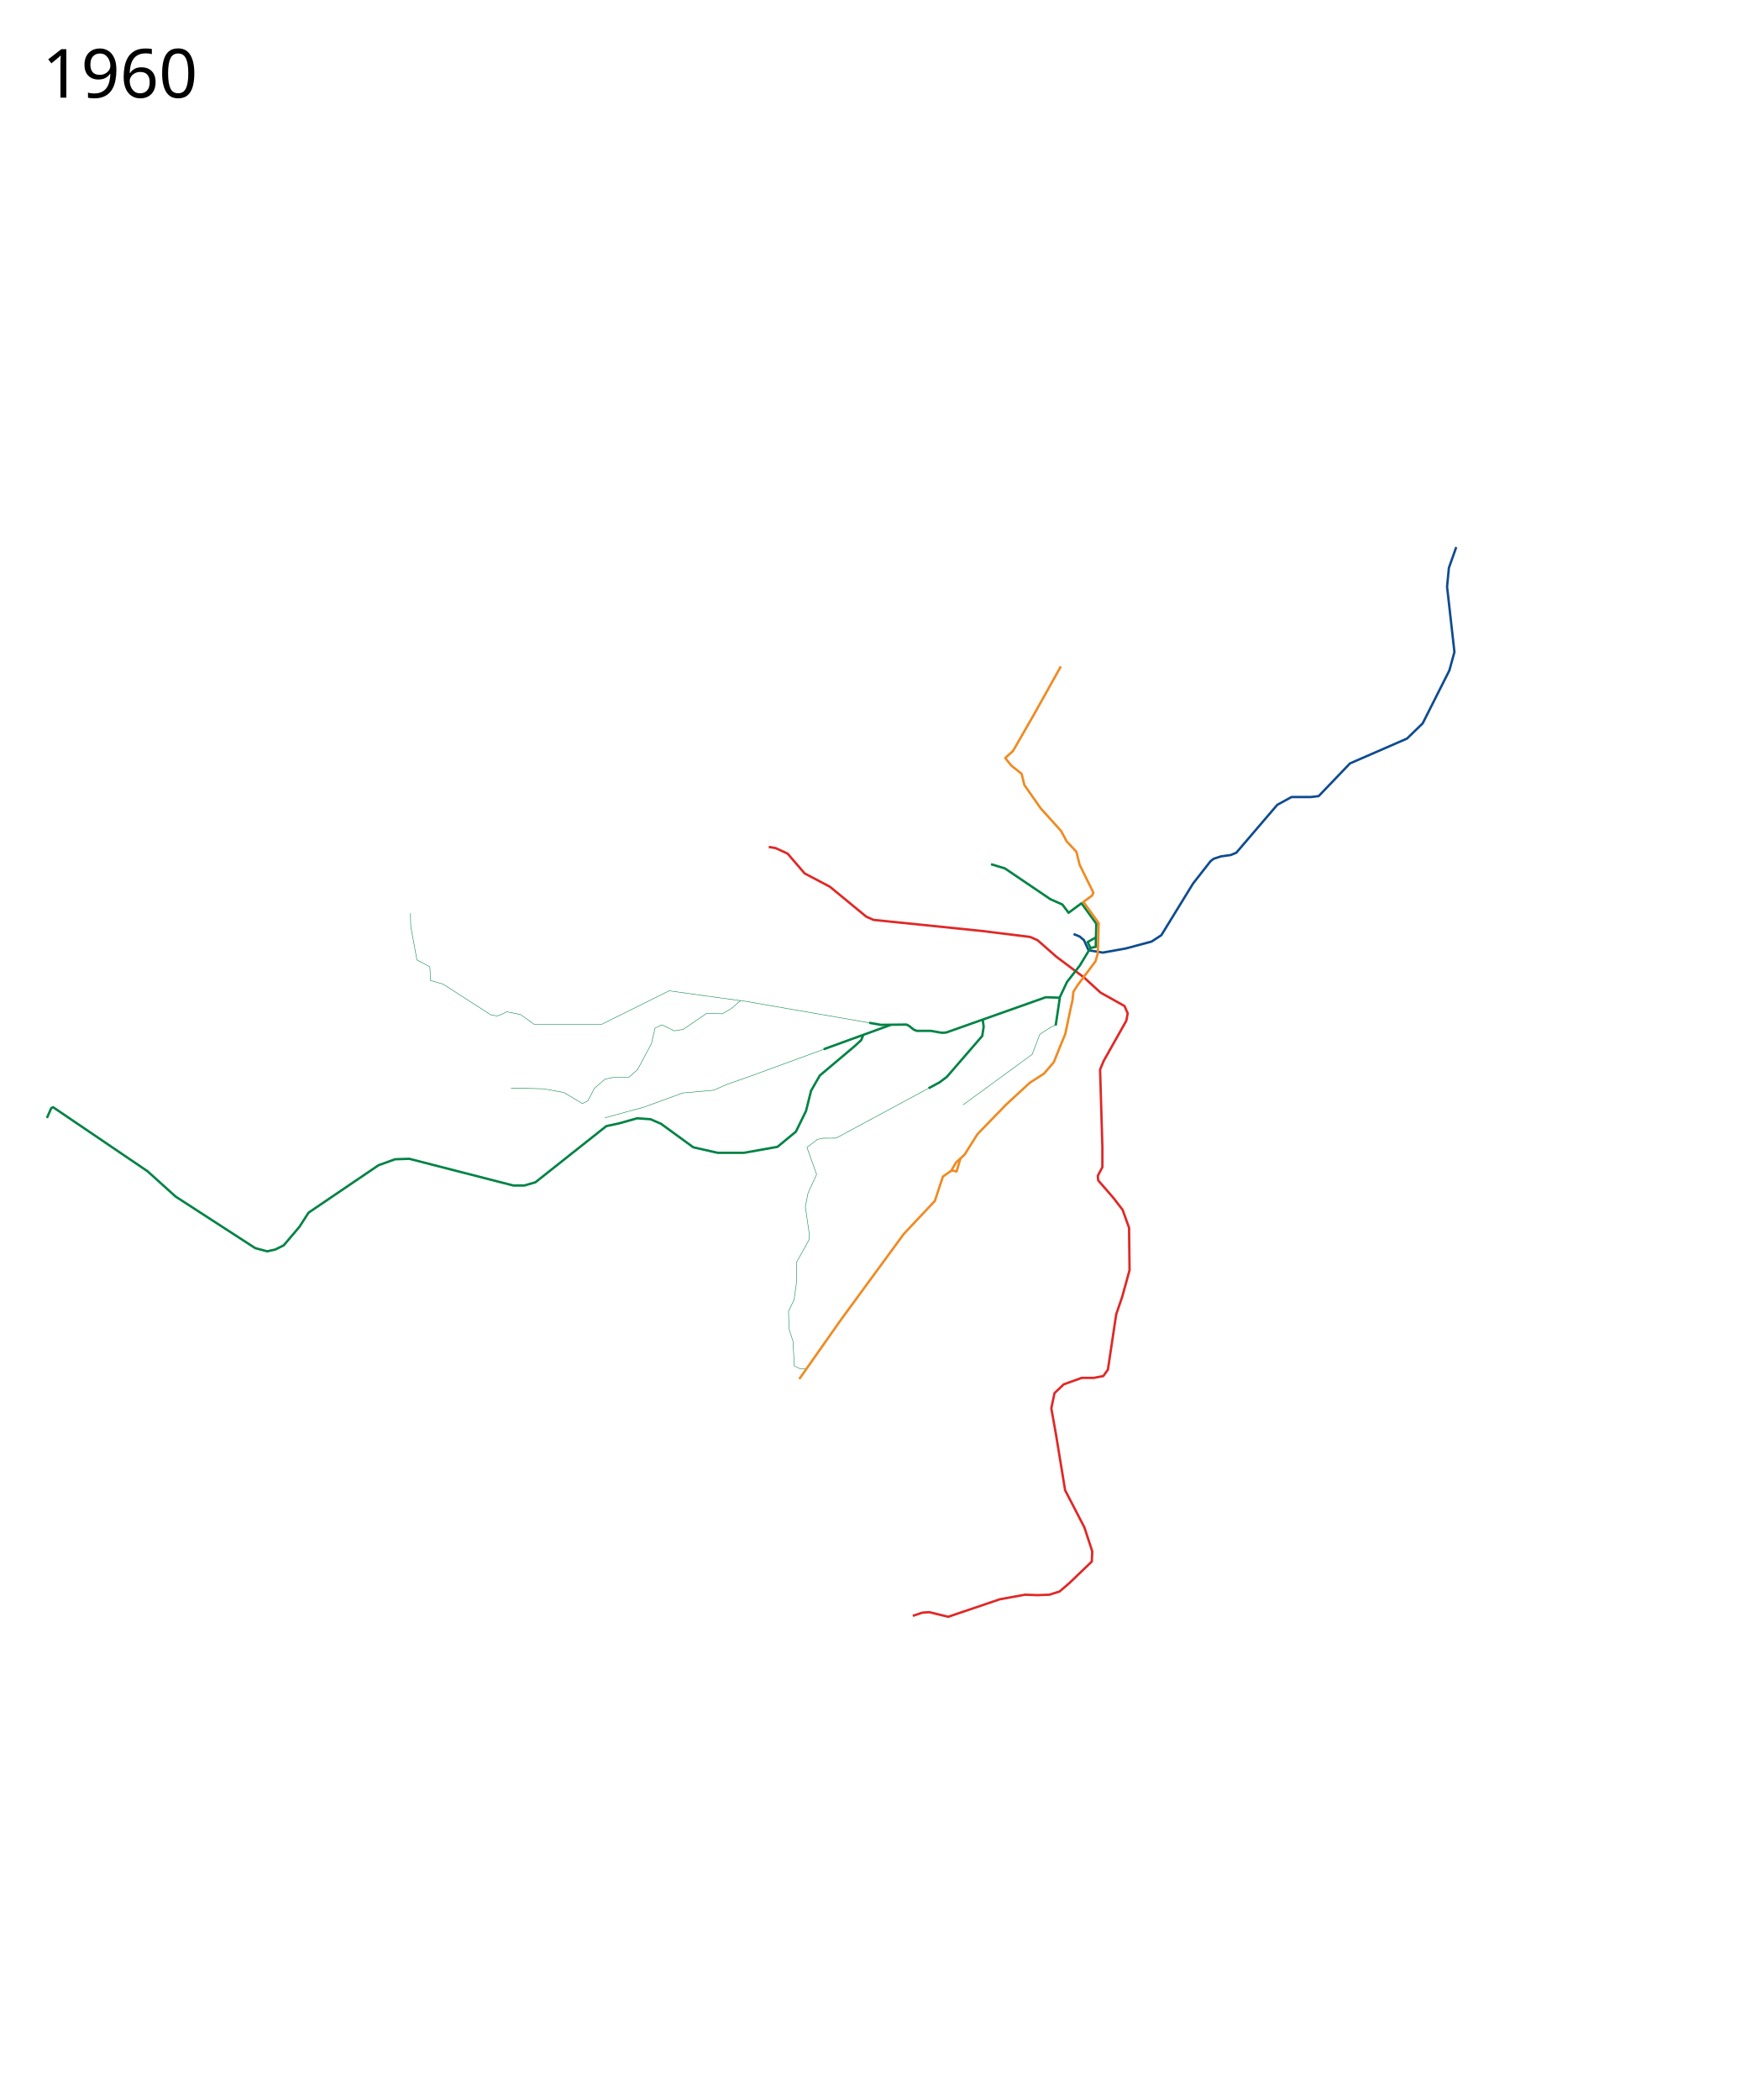
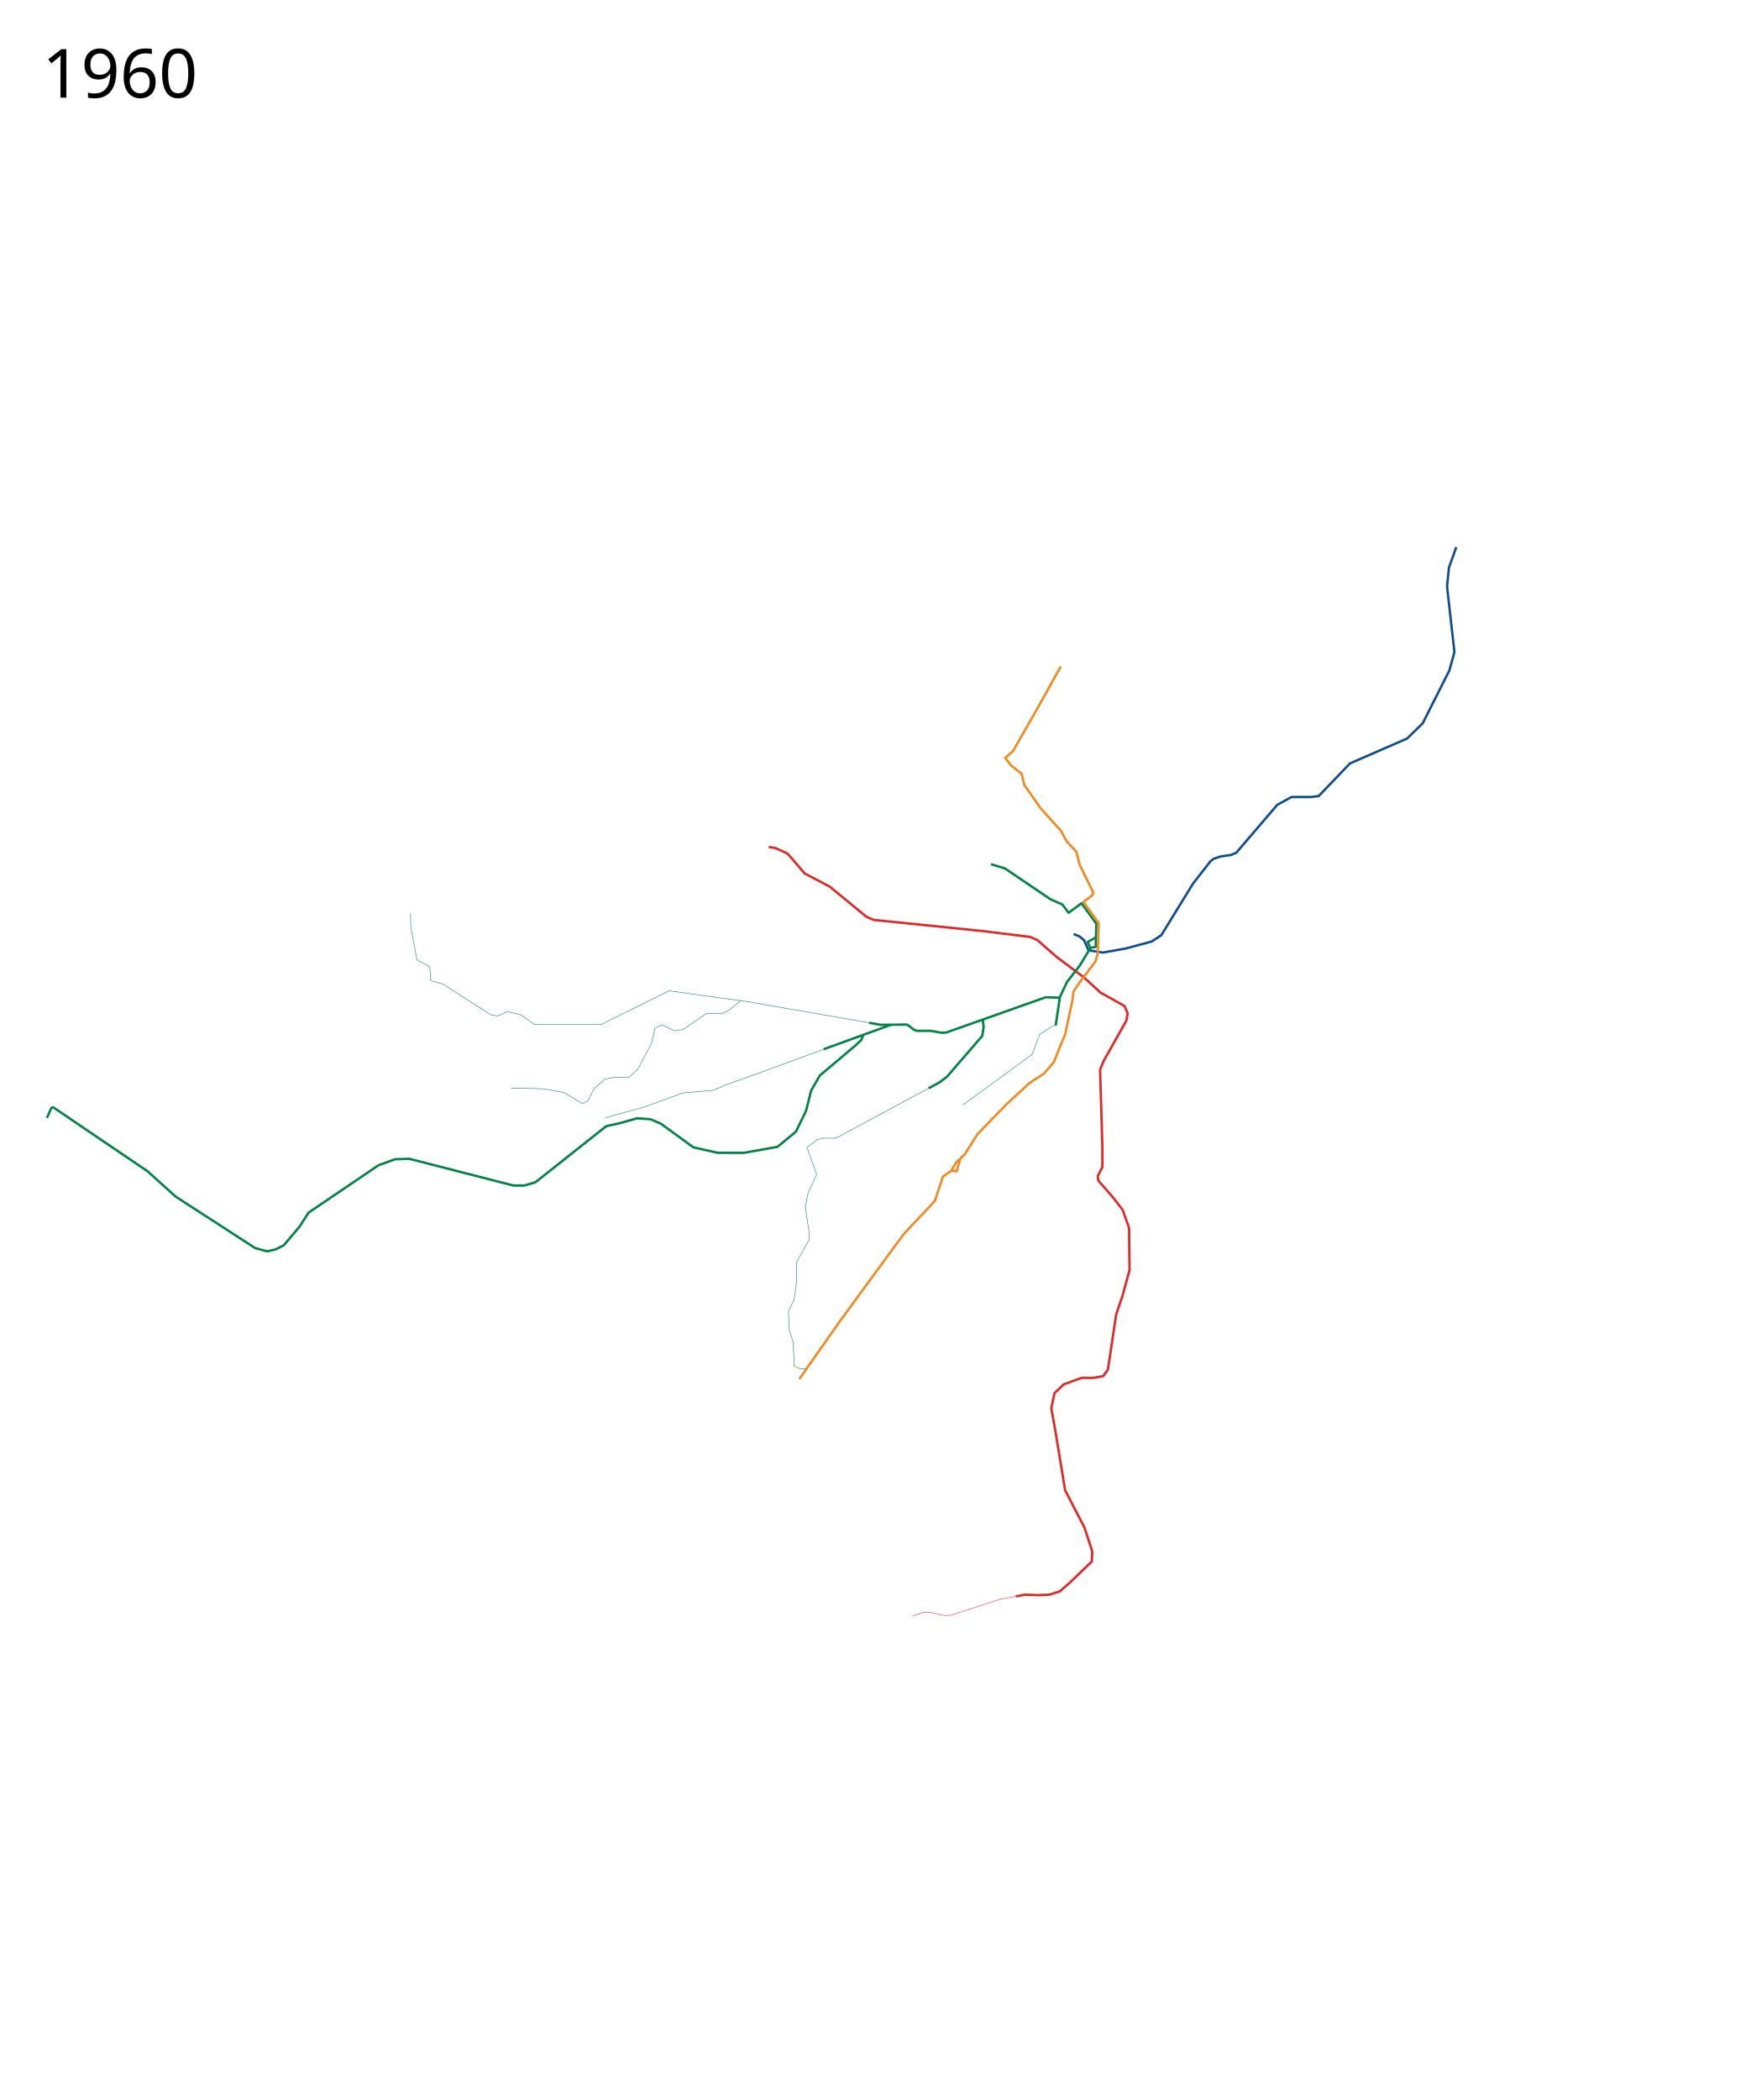
<svg xmlns="http://www.w3.org/2000/svg" width="3700" height="4450" viewBox="-60, -775, 3700, 4450">
  <path d="M2215.457 1204.295l12.852 5.186 9.168 7.774 9.754 21.458 30.236 4.877 48.768-8.778 54.62-14.63 20.54-13.413 67.243-109.483 36.789-47.056 6.64-5.347 15.571-5.126 20.98-2.943 11.703-4.877 86.808-101.438 30.236-16.58h40.965l16.581-1.952 66.325-69.25 120.944-52.67 33.162-32.186 56.571-112.167 10.73-39.014-15.606-138.502 3.901-39.99 15.606-43.89" fill="none" stroke="#0e4c90" stroke-width="5" stroke-linejoin="round" />
-   <path d="M1874.643 2649.085l20.483-6.828 14.63-.975 39.99 9.753 109.24-37.063 53.645-9.754 26.335.976 25.36-.976 21.457-6.827 20.483-17.557 47.792-45.842.976-21.458-16.582-50.719-40.965-79.004-19.507-118.994-9.753-54.62 6.827-32.187 19.507-18.532 38.04-13.655h25.359l20.482-3.901 9.754-13.655 2.926-19.507 14.63-97.537 12.68-37.063 15.606-56.571-.976-89.733-13.654-38.04-19.508-25.359-32.187-37.063-.975-9.754 9.754-18.532v-41.94l-4.877-164.836 7.803-18.532 47.792-84.856 2.926-15.606-6.827-15.606-50.719-28.285-35.113-32.187-58.522-43.892-39.99-35.113-15.605-6.827-102.413-12.68-229.21-23.408-15.605-6.828-77.054-63.398-53.645-28.286-36.088-41.94-25.36-11.705-14.63-2.438" fill="none" stroke="#e02826" stroke-width="5" stroke-linejoin="round" />
+   <path d="M2092.907 2607.804l19.724-3.586 26.335.975 25.36-.975 21.457-6.827 20.483-17.557 47.792-45.842.976-21.458-16.582-50.719-40.965-79.004-19.507-118.994-9.753-54.62 6.827-32.187 19.507-18.532 38.04-13.655h25.359l20.482-3.901 9.754-13.655 2.926-19.507 14.63-97.537 12.68-37.063 15.606-56.571-.976-89.733-13.655-38.04-19.507-25.359-32.187-37.063-.975-9.754 9.754-18.532v-41.94l-4.877-164.836 7.803-18.532 47.792-84.857 2.926-15.605-6.827-15.606-50.719-28.286-35.113-32.186-58.522-43.892-39.99-35.113-15.605-6.827-102.413-12.68-229.21-23.409-15.605-6.827-77.054-63.398-53.645-28.286-36.088-41.94-25.36-11.705-14.63-2.438" fill="none" stroke="#e02826" stroke-width="5" stroke-linejoin="round" />
  <path d="M2262.826 1211.426l-.477 19.972-11.217 2.438" fill="none" stroke="#008345" stroke-width="5" stroke-linejoin="round" />
  <path d="M1509.858 1345.515c-1.95 0-151.668-20.97-151.668-20.97l-143.378 71.201h-142.403l-29.26-20.97-28.898-5.772-10.814 5.338-9.82 3.473-13.248-2.273-101.285-65.147-26.38-7.586-1.633-29.09-27.379-14.523-13.167-71.69-.488-27.31M1981.002 1566.313l36.044-26.213 110.703-80.955 16.094-42.428 23.408-15.119 11.217-4.876" fill="none" stroke="#008345" stroke-linejoin="round" />
  <path d="M1782.234 1392.359l-272.376-47.331-20.482 17.556-18.532 10.73-33.163-.976-49.743 34.137-18.532 2.926-26.335-12.68-14.63 6.828-7.803 33.163-29.26 54.62-18.532 16.58h-32.187l-18.532 3.902-22.433 19.508-13.655 26.334-11.705 5.852-39.014-23.408-42.916-7.803-34.138-.975h-35.113" fill="none" stroke="#008345" stroke-linejoin="round" />
  <path d="M2040.454 1056.32l29.261 8.78 96.56 65.348 25.366 11.217 13.168 17.557 27.425-20.152 31.457 43.412-.865 28.943-17.546 9.732 5.852 12.68-22.433 37.063-27.31 35.113-15.606 33.163-29.26-.976-211.093 74.782-9.398.516-23.35-4.096h-29.704l-6.498-2.705-9.745-7.805-5.463-2.79-53.932.62-25.112-4.363" fill="none" stroke="#008345" stroke-width="5" stroke-linejoin="round" />
  <path d="M1711.675 1439.1l-188.162 68.813-41.94 14.63-29.261 12.68-65.35 5.852-82.905 30.236-36.088 9.754-45.842 12.68" fill="none" stroke="#008345" stroke-linejoin="round" />
  <path d="M1827.72 1396.828l-142.028 51.576M2022.898 1385.992l1.95 14.63-2.926 19.508-75.103 86.807-15.605 11.704-23.21 12.506M2186.27 1339.176l-8.777 59.009M1769.304 1419.155l-3.901 9.754-13.655 12.68-74.128 62.422-18.532 32.187-10.729 42.916-21.458 43.891-39.014 32.187-71.201 12.68h-55.596l-51.694-11.704-68.275-49.744-22.434-9.753-28.285-1.951-38.039 10.729-27.31 5.852-150.206 118.994-23.408 6.828h-23.409l-114.117-29.261-106.314-27.31-30.237.975-35.113 12.68-148.254 100.462-19.508 30.236-33.162 39.014-17.556 8.779-17.557 3.901-25.36-6.827-168.737-109.24-39.99-36.09-19.507-17.556L52.67 1571.311l-3.93 1.638-9.31 21.104" fill="none" stroke="#008345" stroke-width="5" stroke-linejoin="round" />
  <path d="M1647.901 2125.741l-12.221-.425-12.371-5.866-2.26-51.193-8.778-27.31-.975-37.551 11.704-23.897 5.365-38.526-.488-40.478 26.335-47.305 1.463-10.729-8.778-60.472 5.852-29.261 18.044-39.014-20.5-57.35 10.747-7.999 11.083-8.76 11.81-2.731 27.783-.17 5.895-2.97 190.394-102.587" fill="none" stroke="#008345" stroke-linejoin="round" />
  <text x="29.453" y="-568.039" style="-inkscape-font-specification:Sans" font-size="144px" font-weight="400" font-family="Sans">
    <tspan x="29.453" y="-568.039">1960</tspan>
  </text>
  <path d="M1634.069 2147.213l88.418-125.773 132.96-181.454 65.945-70.168 17.137-51.715 17.557-12.192 10.24-17.556 18.045-16.582 27.31-43.403 59.985-61.935 50.719-46.818 30.236-19.507 20.97-24.384 14.63-36.576 9.61-23.041 10.838-51.771 4.424-19.31 1.95-18.532 8.78-13.655 38.038-50.719 4.877-16.581 1.95-64.374-32.368-44.963 18.279-13.465 2.873-5.946-29.26-59.497-6.828-27.31-20.483-21.946-12.192-22.433-43.403-48.28-34.138-48.768-5.852-23.896-21.979-17.431-12.7-15.97 16.497-15.047 43.504-75.686 57.749-103.354" fill="none" stroke="#ef8b22" stroke-width="5" stroke-linejoin="round" />
  <path d="M1956.086 1705.91l3.965-.16 7.374 1.667 8.427-28.09" fill="none" stroke="#ef8b22" stroke-width="5" stroke-linejoin="round" />
+   <path d="M2092.907 2607.804l-33.92 6.168-104.85 34.167-13.921.198-30.46-7.055-14.63.975-20.483 6.828" fill="none" stroke="#e02826" stroke-linejoin="round" />
</svg>
